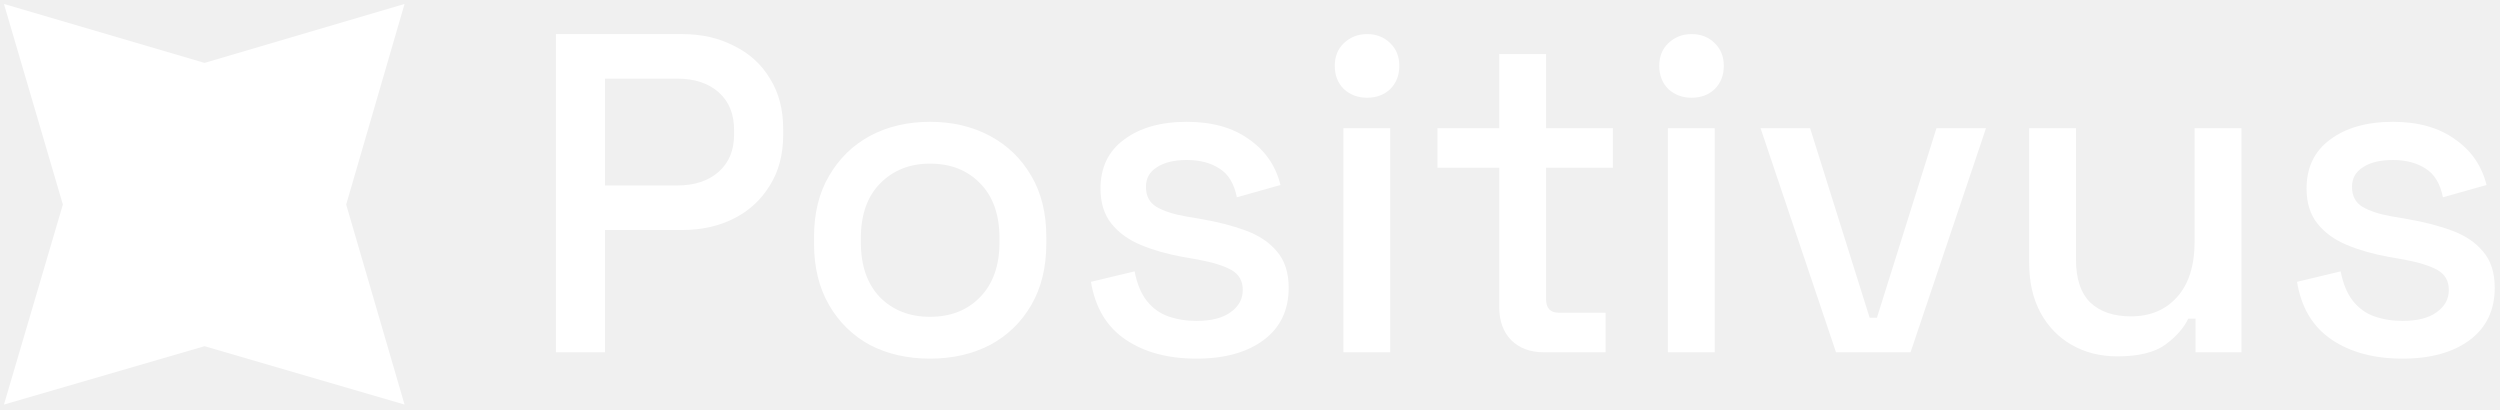
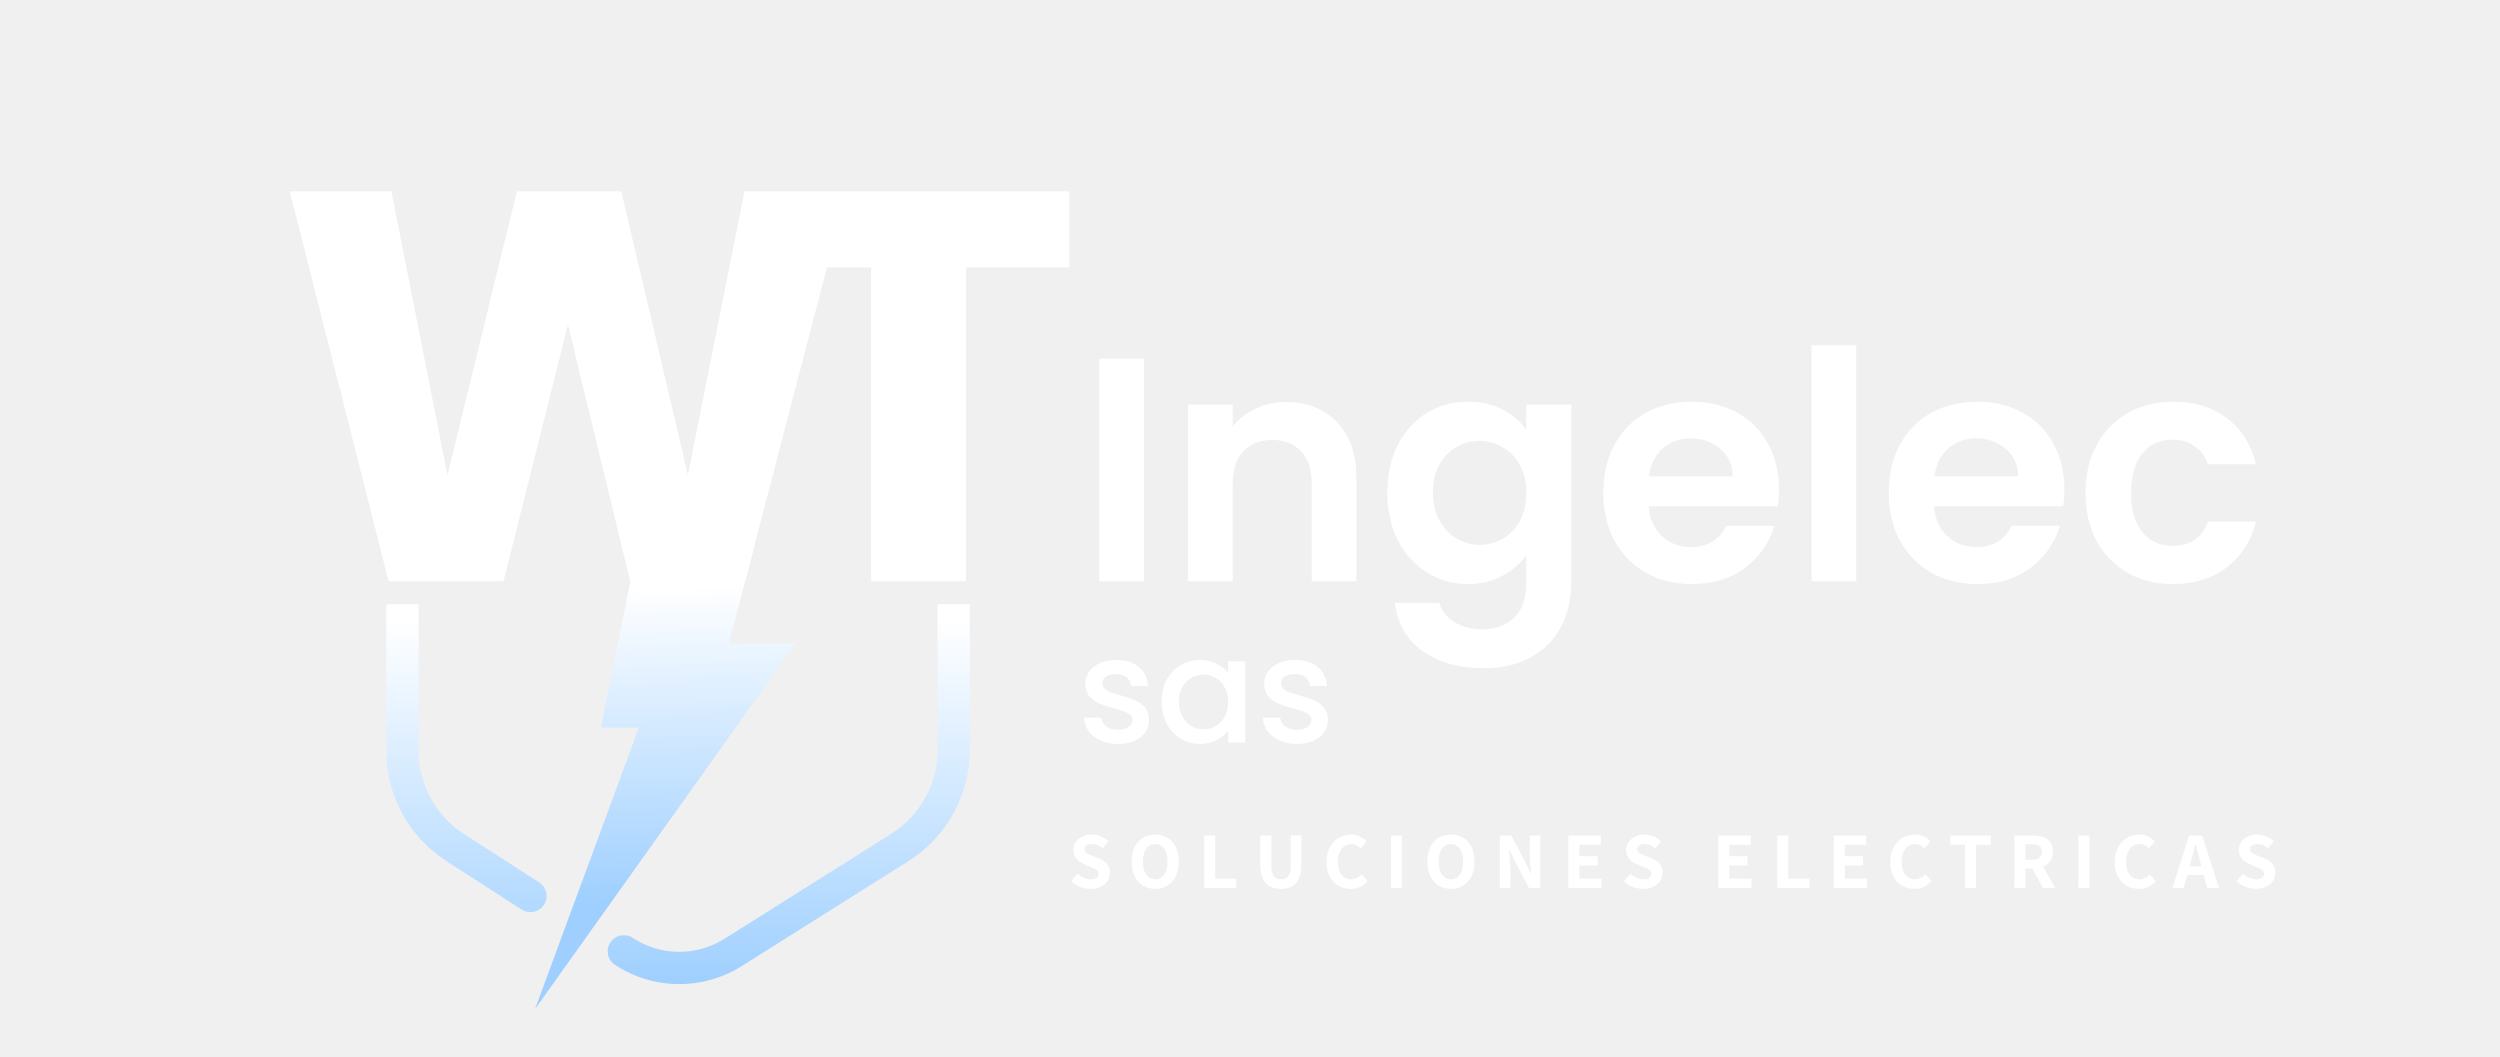
- <svg xmlns="http://www.w3.org/2000/svg" width="220" height="36" viewBox="0 0 220 36" fill="none">
-   <g clip-path="url(#clip0_403_257)">
-     <path d="M17.999 5.535L35.6 0.349L30.464 18L35.6 35.601L17.999 30.465L0.348 35.601L5.533 18L0.348 0.349L17.999 5.535Z" fill="white" />
-   </g>
-   <path d="M48.92 31V3H60.04C61.747 3 63.267 3.347 64.6 4.04C65.96 4.707 67.013 5.667 67.76 6.92C68.533 8.147 68.92 9.627 68.92 11.36V11.88C68.92 13.613 68.52 15.107 67.72 16.36C66.947 17.613 65.893 18.573 64.56 19.24C63.227 19.907 61.72 20.24 60.04 20.24H53.24V31H48.92ZM53.24 16.32H59.6C61.12 16.32 62.333 15.92 63.24 15.12C64.147 14.32 64.6 13.227 64.6 11.84V11.44C64.6 10.027 64.147 8.92 63.24 8.12C62.333 7.32 61.12 6.92 59.6 6.92H53.24V16.32Z" fill="white" />
-   <path d="M81.835 31.56C79.861 31.56 78.101 31.16 76.555 30.36C75.035 29.533 73.835 28.36 72.955 26.84C72.075 25.32 71.635 23.52 71.635 21.44V20.84C71.635 18.76 72.075 16.973 72.955 15.48C73.835 13.96 75.035 12.787 76.555 11.96C78.101 11.133 79.861 10.72 81.835 10.72C83.808 10.72 85.568 11.133 87.115 11.96C88.661 12.787 89.875 13.96 90.755 15.48C91.635 16.973 92.075 18.76 92.075 20.84V21.44C92.075 23.52 91.635 25.32 90.755 26.84C89.875 28.36 88.661 29.533 87.115 30.36C85.568 31.16 83.808 31.56 81.835 31.56ZM81.835 27.88C83.648 27.88 85.115 27.307 86.235 26.16C87.381 24.987 87.955 23.373 87.955 21.32V20.96C87.955 18.907 87.395 17.307 86.275 16.16C85.155 14.987 83.675 14.4 81.835 14.4C80.048 14.4 78.581 14.987 77.435 16.16C76.315 17.307 75.755 18.907 75.755 20.96V21.32C75.755 23.373 76.315 24.987 77.435 26.16C78.581 27.307 80.048 27.88 81.835 27.88Z" fill="white" />
-   <path d="M105.284 31.56C102.777 31.56 100.697 31 99.044 29.88C97.391 28.76 96.377 27.067 96.004 24.8L99.844 23.88C100.057 24.973 100.417 25.84 100.924 26.48C101.431 27.12 102.057 27.573 102.804 27.84C103.577 28.107 104.404 28.24 105.284 28.24C106.591 28.24 107.591 27.987 108.284 27.48C109.004 26.973 109.364 26.32 109.364 25.52C109.364 24.72 109.031 24.133 108.364 23.76C107.697 23.387 106.711 23.08 105.404 22.84L104.044 22.6C102.711 22.36 101.497 22.013 100.404 21.56C99.311 21.107 98.444 20.48 97.804 19.68C97.164 18.88 96.844 17.853 96.844 16.6C96.844 14.733 97.537 13.293 98.924 12.28C100.311 11.24 102.151 10.72 104.444 10.72C106.657 10.72 108.471 11.227 109.884 12.24C111.324 13.227 112.257 14.573 112.684 16.28L108.844 17.36C108.604 16.16 108.097 15.32 107.324 14.84C106.551 14.333 105.591 14.08 104.444 14.08C103.324 14.08 102.444 14.293 101.804 14.72C101.164 15.12 100.844 15.693 100.844 16.44C100.844 17.24 101.151 17.827 101.764 18.2C102.404 18.573 103.257 18.853 104.324 19.04L105.724 19.28C107.137 19.52 108.431 19.853 109.604 20.28C110.777 20.707 111.697 21.32 112.364 22.12C113.057 22.92 113.404 23.987 113.404 25.32C113.404 27.293 112.671 28.827 111.204 29.92C109.737 31.013 107.764 31.56 105.284 31.56Z" fill="white" />
-   <path d="M118.22 31V11.28H122.34V31H118.22ZM120.3 8.6C119.5 8.6 118.82 8.347 118.26 7.84C117.726 7.307 117.46 6.627 117.46 5.8C117.46 4.973 117.726 4.307 118.26 3.8C118.82 3.267 119.5 3 120.3 3C121.126 3 121.806 3.267 122.34 3.8C122.873 4.307 123.14 4.973 123.14 5.8C123.14 6.627 122.873 7.307 122.34 7.84C121.806 8.347 121.126 8.6 120.3 8.6Z" fill="white" />
-   <path d="M135.854 31C134.654 31 133.694 30.64 132.974 29.92C132.281 29.2 131.934 28.24 131.934 27.04V14.76H126.494V11.28H131.934V4.76H136.054V11.28H141.934V14.76H136.054V26.32C136.054 27.12 136.427 27.52 137.174 27.52H141.294V31H135.854Z" fill="white" />
-   <path d="M146.774 31V11.28H150.894V31H146.774ZM148.854 8.6C148.054 8.6 147.374 8.347 146.814 7.84C146.281 7.307 146.014 6.627 146.014 5.8C146.014 4.973 146.281 4.307 146.814 3.8C147.374 3.267 148.054 3 148.854 3C149.681 3 150.361 3.267 150.894 3.8C151.428 4.307 151.694 4.973 151.694 5.8C151.694 6.627 151.428 7.307 150.894 7.84C150.361 8.347 149.681 8.6 148.854 8.6Z" fill="white" />
-   <path d="M161.569 31L154.929 11.28H159.289L164.529 27.96H165.169L170.409 11.28H174.769L168.129 31H161.569Z" fill="white" />
-   <path d="M186.326 31.36C184.833 31.36 183.5 31.027 182.326 30.36C181.153 29.693 180.233 28.747 179.566 27.52C178.9 26.293 178.566 24.827 178.566 23.12V11.28H182.686V22.84C182.686 24.547 183.113 25.813 183.966 26.64C184.82 27.44 186.006 27.84 187.526 27.84C189.206 27.84 190.553 27.28 191.566 26.16C192.606 25.013 193.126 23.373 193.126 21.24V11.28H197.246V31H193.206V28.04H192.566C192.193 28.84 191.526 29.6 190.566 30.32C189.606 31.013 188.193 31.36 186.326 31.36Z" fill="white" />
-   <path d="M211.417 31.56C208.91 31.56 206.83 31 205.177 29.88C203.523 28.76 202.51 27.067 202.137 24.8L205.977 23.88C206.19 24.973 206.55 25.84 207.057 26.48C207.563 27.12 208.19 27.573 208.937 27.84C209.71 28.107 210.537 28.24 211.417 28.24C212.723 28.24 213.723 27.987 214.417 27.48C215.137 26.973 215.497 26.32 215.497 25.52C215.497 24.72 215.163 24.133 214.497 23.76C213.83 23.387 212.843 23.08 211.537 22.84L210.177 22.6C208.843 22.36 207.63 22.013 206.537 21.56C205.443 21.107 204.577 20.48 203.937 19.68C203.297 18.88 202.977 17.853 202.977 16.6C202.977 14.733 203.67 13.293 205.057 12.28C206.443 11.24 208.283 10.72 210.577 10.72C212.79 10.72 214.603 11.227 216.017 12.24C217.457 13.227 218.39 14.573 218.817 16.28L214.977 17.36C214.737 16.16 214.23 15.32 213.457 14.84C212.683 14.333 211.723 14.08 210.577 14.08C209.457 14.08 208.577 14.293 207.937 14.72C207.297 15.12 206.977 15.693 206.977 16.44C206.977 17.24 207.283 17.827 207.897 18.2C208.537 18.573 209.39 18.853 210.457 19.04L211.857 19.28C213.27 19.52 214.563 19.853 215.737 20.28C216.91 20.707 217.83 21.32 218.497 22.12C219.19 22.92 219.537 23.987 219.537 25.32C219.537 27.293 218.803 28.827 217.337 29.92C215.87 31.013 213.897 31.56 211.417 31.56Z" fill="white" />
+ <svg xmlns="http://www.w3.org/2000/svg" width="1084" height="458" viewBox="0 0 1084 458" fill="none">
+   <path d="M472.825 385.418C471.338 385.418 469.852 385.139 468.366 384.582C466.903 384.001 465.602 383.177 464.464 382.109L467.216 378.834C468.029 379.577 468.935 380.169 469.933 380.611C470.955 381.052 471.954 381.273 472.929 381.273C474.067 381.273 474.915 381.064 475.472 380.646C476.053 380.204 476.343 379.601 476.343 378.834C476.343 378.323 476.204 377.905 475.925 377.58C475.646 377.255 475.252 376.976 474.741 376.744C474.253 376.489 473.672 376.221 472.999 375.943L470.003 374.654C469.213 374.329 468.47 373.899 467.774 373.365C467.077 372.831 466.508 372.169 466.067 371.379C465.625 370.567 465.405 369.614 465.405 368.523C465.405 367.269 465.742 366.142 466.415 365.144C467.112 364.145 468.052 363.356 469.237 362.775C470.444 362.171 471.815 361.869 473.347 361.869C474.671 361.869 475.96 362.125 477.214 362.636C478.491 363.147 479.606 363.866 480.558 364.795L478.12 367.826C477.4 367.246 476.657 366.793 475.89 366.468C475.124 366.142 474.276 365.98 473.347 365.98C472.418 365.98 471.664 366.177 471.083 366.572C470.526 366.967 470.247 367.524 470.247 368.244C470.247 368.732 470.398 369.138 470.7 369.463C471.002 369.789 471.42 370.079 471.954 370.334C472.511 370.567 473.115 370.822 473.765 371.101L476.691 372.285C477.62 372.657 478.422 373.121 479.095 373.678C479.769 374.236 480.291 374.909 480.663 375.699C481.058 376.465 481.255 377.383 481.255 378.451C481.255 379.705 480.918 380.866 480.245 381.934C479.594 382.98 478.631 383.827 477.353 384.477C476.099 385.105 474.59 385.418 472.825 385.418ZM500.929 385.418C498.908 385.418 497.12 384.942 495.564 383.99C494.031 383.038 492.835 381.679 491.976 379.914C491.117 378.126 490.687 376.001 490.687 373.539C490.687 371.077 491.117 368.976 491.976 367.234C492.835 365.492 494.031 364.168 495.564 363.263C497.12 362.334 498.908 361.869 500.929 361.869C502.949 361.869 504.726 362.334 506.258 363.263C507.791 364.168 508.987 365.492 509.846 367.234C510.706 368.976 511.135 371.077 511.135 373.539C511.135 376.001 510.706 378.126 509.846 379.914C508.987 381.679 507.791 383.038 506.258 383.99C504.726 384.942 502.949 385.418 500.929 385.418ZM500.929 381.273C501.997 381.273 502.926 380.959 503.715 380.332C504.528 379.705 505.144 378.811 505.562 377.65C506.003 376.489 506.224 375.118 506.224 373.539C506.224 371.96 506.003 370.613 505.562 369.498C505.144 368.36 504.528 367.489 503.715 366.886C502.926 366.282 501.997 365.98 500.929 365.98C499.837 365.98 498.885 366.282 498.072 366.886C497.282 367.489 496.667 368.36 496.226 369.498C495.808 370.613 495.599 371.96 495.599 373.539C495.599 375.118 495.808 376.489 496.226 377.65C496.667 378.811 497.282 379.705 498.072 380.332C498.885 380.959 499.837 381.273 500.929 381.273ZM522.132 385V362.287H526.904V380.994H536.031V385H522.132ZM555.424 385.418C554.007 385.418 552.741 385.209 551.627 384.791C550.512 384.373 549.571 383.734 548.805 382.875C548.039 382.016 547.458 380.901 547.063 379.531C546.668 378.161 546.471 376.535 546.471 374.654V362.287H551.278V375.107C551.278 376.639 551.441 377.859 551.766 378.764C552.091 379.67 552.567 380.32 553.194 380.715C553.821 381.087 554.564 381.273 555.424 381.273C556.306 381.273 557.061 381.087 557.688 380.715C558.315 380.32 558.803 379.67 559.151 378.764C559.499 377.859 559.674 376.639 559.674 375.107V362.287H564.272V374.654C564.272 376.535 564.074 378.161 563.68 379.531C563.308 380.901 562.739 382.016 561.973 382.875C561.23 383.734 560.301 384.373 559.186 384.791C558.094 385.209 556.84 385.418 555.424 385.418ZM585.665 385.418C583.737 385.418 581.984 384.977 580.405 384.094C578.825 383.212 577.56 381.9 576.607 380.158C575.655 378.416 575.179 376.28 575.179 373.748C575.179 371.867 575.458 370.195 576.015 368.732C576.573 367.269 577.339 366.026 578.314 365.004C579.313 363.959 580.451 363.181 581.728 362.67C583.029 362.136 584.387 361.869 585.804 361.869C587.267 361.869 588.568 362.16 589.706 362.74C590.867 363.321 591.819 364.006 592.562 364.795L590.019 367.861C589.438 367.304 588.823 366.851 588.173 366.502C587.523 366.154 586.768 365.98 585.909 365.98C584.817 365.98 583.83 366.293 582.947 366.92C582.065 367.524 581.368 368.395 580.857 369.533C580.346 370.671 580.091 372.03 580.091 373.609C580.091 375.211 580.323 376.593 580.788 377.754C581.252 378.892 581.914 379.763 582.773 380.367C583.656 380.971 584.678 381.273 585.839 381.273C586.791 381.273 587.639 381.064 588.382 380.646C589.148 380.228 589.822 379.705 590.402 379.078L592.945 382.074C592.016 383.165 590.936 384.001 589.706 384.582C588.475 385.139 587.128 385.418 585.665 385.418ZM603.12 385V362.287H607.892V385H603.12ZM629.139 385.418C627.119 385.418 625.331 384.942 623.775 383.99C622.242 383.038 621.046 381.679 620.187 379.914C619.327 378.126 618.898 376.001 618.898 373.539C618.898 371.077 619.327 368.976 620.187 367.234C621.046 365.492 622.242 364.168 623.775 363.263C625.331 362.334 627.119 361.869 629.139 361.869C631.16 361.869 632.936 362.334 634.469 363.263C636.002 364.168 637.198 365.492 638.057 367.234C638.916 368.976 639.346 371.077 639.346 373.539C639.346 376.001 638.916 378.126 638.057 379.914C637.198 381.679 636.002 383.038 634.469 383.99C632.936 384.942 631.16 385.418 629.139 385.418ZM629.139 381.273C630.208 381.273 631.137 380.959 631.926 380.332C632.739 379.705 633.354 378.811 633.772 377.65C634.214 376.489 634.434 375.118 634.434 373.539C634.434 371.96 634.214 370.613 633.772 369.498C633.354 368.36 632.739 367.489 631.926 366.886C631.137 366.282 630.208 365.98 629.139 365.98C628.048 365.98 627.096 366.282 626.283 366.886C625.493 367.489 624.878 368.36 624.437 369.498C624.018 370.613 623.809 371.96 623.809 373.539C623.809 375.118 624.018 376.489 624.437 377.65C624.878 378.811 625.493 379.705 626.283 380.332C627.096 380.959 628.048 381.273 629.139 381.273ZM650.342 385V362.287H655.254L661.525 374.062L663.824 379.008H663.963C663.847 377.801 663.708 376.477 663.545 375.037C663.406 373.597 663.336 372.215 663.336 370.892V362.287H667.899V385H662.988L656.717 373.191L654.418 368.279H654.279C654.395 369.487 654.523 370.799 654.662 372.215C654.825 373.632 654.906 375.002 654.906 376.326V385H650.342ZM680.026 385V362.287H694.1V366.293H684.798V371.24H692.706V375.281H684.798V380.994H694.448V385H680.026ZM712.49 385.418C711.004 385.418 709.517 385.139 708.031 384.582C706.568 384.001 705.267 383.177 704.129 382.109L706.881 378.834C707.694 379.577 708.6 380.169 709.599 380.611C710.62 381.052 711.619 381.273 712.594 381.273C713.732 381.273 714.58 381.064 715.137 380.646C715.718 380.204 716.008 379.601 716.008 378.834C716.008 378.323 715.869 377.905 715.59 377.58C715.312 377.255 714.917 376.976 714.406 376.744C713.918 376.489 713.338 376.221 712.664 375.943L709.668 374.654C708.879 374.329 708.135 373.899 707.439 373.365C706.742 372.831 706.173 372.169 705.732 371.379C705.291 370.567 705.07 369.614 705.07 368.523C705.07 367.269 705.407 366.142 706.08 365.144C706.777 364.145 707.717 363.356 708.902 362.775C710.109 362.171 711.48 361.869 713.012 361.869C714.336 361.869 715.625 362.125 716.879 362.636C718.156 363.147 719.271 363.866 720.223 364.795L717.785 367.826C717.065 367.246 716.322 366.793 715.555 366.468C714.789 366.142 713.941 365.98 713.012 365.98C712.083 365.98 711.329 366.177 710.748 366.572C710.191 366.967 709.912 367.524 709.912 368.244C709.912 368.732 710.063 369.138 710.365 369.463C710.667 369.789 711.085 370.079 711.619 370.334C712.176 370.567 712.78 370.822 713.43 371.101L716.357 372.285C717.286 372.657 718.087 373.121 718.76 373.678C719.434 374.236 719.956 374.909 720.328 375.699C720.723 376.465 720.92 377.383 720.92 378.451C720.92 379.705 720.583 380.866 719.91 381.934C719.26 382.98 718.296 383.827 717.019 384.477C715.764 385.105 714.255 385.418 712.49 385.418ZM745.059 385V362.287H759.133V366.293H749.832V371.24H757.74V375.281H749.832V380.994H759.481V385H745.059ZM770.661 385V362.287H775.433V380.994H784.56V385H770.661ZM795.139 385V362.287H809.213V366.293H799.912V371.24H807.82V375.281H799.912V380.994H809.561V385H795.139ZM830.112 385.418C828.184 385.418 826.431 384.977 824.851 384.094C823.272 383.212 822.006 381.9 821.054 380.158C820.102 378.416 819.626 376.28 819.626 373.748C819.626 371.867 819.905 370.195 820.462 368.732C821.019 367.269 821.786 366.026 822.761 365.004C823.76 363.959 824.898 363.181 826.175 362.67C827.476 362.136 828.834 361.869 830.251 361.869C831.714 361.869 833.014 362.16 834.152 362.74C835.314 363.321 836.266 364.006 837.009 364.795L834.466 367.861C833.885 367.304 833.27 366.851 832.62 366.502C831.969 366.154 831.215 365.98 830.355 365.98C829.264 365.98 828.277 366.293 827.394 366.92C826.512 367.524 825.815 368.395 825.304 369.533C824.793 370.671 824.538 372.03 824.538 373.609C824.538 375.211 824.77 376.593 825.235 377.754C825.699 378.892 826.361 379.763 827.22 380.367C828.103 380.971 829.125 381.273 830.286 381.273C831.238 381.273 832.086 381.064 832.829 380.646C833.595 380.228 834.269 379.705 834.849 379.078L837.392 382.074C836.463 383.165 835.383 384.001 834.152 384.582C832.922 385.139 831.575 385.418 830.112 385.418ZM852.061 385V366.293H845.686V362.287H863.208V366.293H856.833V385H852.061ZM873.44 385V362.287H881.452C883.055 362.287 884.506 362.496 885.807 362.914C887.107 363.332 888.141 364.052 888.907 365.074C889.697 366.096 890.092 367.489 890.092 369.254C890.092 370.95 889.697 372.343 888.907 373.435C888.141 374.503 887.107 375.304 885.807 375.838C884.506 376.349 883.055 376.605 881.452 376.605H878.213V385H873.44ZM885.772 385L880.582 375.316L883.926 372.32L891.137 385H885.772ZM878.213 372.773H881.034C882.451 372.773 883.531 372.482 884.274 371.902C885.017 371.298 885.389 370.416 885.389 369.254C885.389 368.07 885.017 367.246 884.274 366.781C883.531 366.317 882.451 366.084 881.034 366.084H878.213V372.773ZM901.185 385V362.287H905.957V385H901.185ZM927.448 385.418C925.52 385.418 923.767 384.977 922.188 384.094C920.609 383.212 919.343 381.9 918.391 380.158C917.439 378.416 916.963 376.28 916.963 373.748C916.963 371.867 917.241 370.195 917.799 368.732C918.356 367.269 919.122 366.026 920.098 365.004C921.096 363.959 922.234 363.181 923.512 362.67C924.812 362.136 926.171 361.869 927.587 361.869C929.05 361.869 930.351 362.16 931.489 362.74C932.65 363.321 933.602 364.006 934.345 364.795L931.802 367.861C931.222 367.304 930.606 366.851 929.956 366.502C929.306 366.154 928.551 365.98 927.692 365.98C926.6 365.98 925.613 366.293 924.731 366.92C923.848 367.524 923.152 368.395 922.641 369.533C922.13 370.671 921.874 372.03 921.874 373.609C921.874 375.211 922.107 376.593 922.571 377.754C923.036 378.892 923.697 379.763 924.557 380.367C925.439 380.971 926.461 381.273 927.622 381.273C928.574 381.273 929.422 381.064 930.165 380.646C930.932 380.228 931.605 379.705 932.186 379.078L934.729 382.074C933.8 383.165 932.72 384.001 931.489 384.582C930.258 385.139 928.911 385.418 927.448 385.418ZM941.977 385L949.188 362.287H954.901L962.112 385H957.061L953.926 373.295C953.601 372.134 953.275 370.915 952.95 369.638C952.648 368.36 952.335 367.118 952.01 365.91H951.87C951.592 367.118 951.29 368.36 950.965 369.638C950.663 370.915 950.349 372.134 950.024 373.295L946.854 385H941.977ZM946.575 379.357V375.629H957.444V379.357H946.575ZM978.184 385.418C976.697 385.418 975.211 385.139 973.725 384.582C972.262 384.001 970.961 383.177 969.823 382.109L972.575 378.834C973.388 379.577 974.294 380.169 975.292 380.611C976.314 381.052 977.313 381.273 978.288 381.273C979.426 381.273 980.274 381.064 980.831 380.646C981.412 380.204 981.702 379.601 981.702 378.834C981.702 378.323 981.563 377.905 981.284 377.58C981.005 377.255 980.611 376.976 980.1 376.744C979.612 376.489 979.031 376.221 978.358 375.943L975.362 374.654C974.572 374.329 973.829 373.899 973.133 373.365C972.436 372.831 971.867 372.169 971.426 371.379C970.984 370.567 970.764 369.614 970.764 368.523C970.764 367.269 971.1 366.142 971.774 365.144C972.471 364.145 973.411 363.356 974.596 362.775C975.803 362.171 977.173 361.869 978.706 361.869C980.03 361.869 981.319 362.125 982.573 362.636C983.85 363.147 984.965 363.866 985.917 364.795L983.479 367.826C982.759 367.246 982.016 366.793 981.249 366.468C980.483 366.142 979.635 365.98 978.706 365.98C977.777 365.98 977.022 366.177 976.442 366.572C975.885 366.967 975.606 367.524 975.606 368.244C975.606 368.732 975.757 369.138 976.059 369.463C976.361 369.789 976.779 370.079 977.313 370.334C977.87 370.567 978.474 370.822 979.124 371.101L982.05 372.285C982.979 372.657 983.781 373.121 984.454 373.678C985.128 374.236 985.65 374.909 986.022 375.699C986.416 376.465 986.614 377.383 986.614 378.451C986.614 379.705 986.277 380.866 985.604 381.934C984.953 382.98 983.99 383.827 982.712 384.477C981.458 385.105 979.949 385.418 978.184 385.418Z" fill="white" />
+   <path d="M496.031 155.532V252H476.682V155.532H496.031ZM557.577 174.328C566.698 174.328 574.069 177.231 579.69 183.035C585.31 188.748 588.12 196.764 588.12 207.083V252H568.772V209.709C568.772 203.628 567.251 198.975 564.211 195.75C561.17 192.433 557.024 190.775 551.772 190.775C546.428 190.775 542.19 192.433 539.057 195.75C536.017 198.975 534.496 203.628 534.496 209.709V252H515.148V175.434H534.496V184.97C537.076 181.653 540.347 179.073 544.309 177.231C548.363 175.296 552.786 174.328 557.577 174.328ZM636.511 174.19C642.223 174.19 647.245 175.342 651.575 177.645C655.906 179.856 659.315 182.759 661.803 186.352V175.434H681.29V252.553C681.29 259.647 679.862 265.959 677.005 271.487C674.149 277.107 669.865 281.53 664.152 284.755C658.44 288.072 651.529 289.73 643.421 289.73C632.549 289.73 623.612 287.196 616.609 282.129C609.699 277.061 605.783 270.151 604.862 261.398H624.072C625.086 264.899 627.251 267.663 630.568 269.69C633.977 271.81 638.077 272.869 642.868 272.869C648.489 272.869 653.05 271.165 656.551 267.755C660.052 264.439 661.803 259.371 661.803 252.553V240.667C659.315 244.26 655.86 247.255 651.437 249.65C647.107 252.046 642.131 253.244 636.511 253.244C630.061 253.244 624.164 251.585 618.82 248.268C613.477 244.951 609.238 240.299 606.106 234.31C603.065 228.229 601.545 221.272 601.545 213.441C601.545 205.701 603.065 198.837 606.106 192.848C609.238 186.859 613.43 182.252 618.682 179.027C624.026 175.802 629.969 174.19 636.511 174.19ZM661.803 213.717C661.803 209.018 660.881 205.01 659.038 201.693C657.196 198.284 654.708 195.704 651.575 193.953C648.443 192.111 645.08 191.189 641.486 191.189C637.893 191.189 634.576 192.065 631.535 193.815C628.495 195.566 626.007 198.146 624.072 201.555C622.23 204.872 621.308 208.834 621.308 213.441C621.308 218.047 622.23 222.101 624.072 225.603C626.007 229.012 628.495 231.638 631.535 233.48C634.668 235.323 637.985 236.245 641.486 236.245C645.08 236.245 648.443 235.369 651.575 233.619C654.708 231.776 657.196 229.196 659.038 225.879C660.881 222.47 661.803 218.416 661.803 213.717ZM771.363 212.058C771.363 214.823 771.179 217.31 770.81 219.522H714.837C715.298 225.05 717.233 229.38 720.642 232.513C724.051 235.646 728.243 237.212 733.218 237.212C740.405 237.212 745.519 234.125 748.559 227.952H769.428C767.217 235.323 762.979 241.404 756.713 246.195C750.448 250.894 742.755 253.244 733.633 253.244C726.262 253.244 719.628 251.631 713.731 248.407C707.927 245.09 703.366 240.437 700.049 234.448C696.824 228.459 695.212 221.549 695.212 213.717C695.212 205.793 696.824 198.837 700.049 192.848C703.274 186.859 707.788 182.252 713.593 179.027C719.398 175.802 726.078 174.19 733.633 174.19C740.912 174.19 747.408 175.756 753.12 178.889C758.925 182.022 763.393 186.49 766.526 192.295C769.751 198.007 771.363 204.595 771.363 212.058ZM751.323 206.53C751.231 201.555 749.435 197.593 745.933 194.644C742.432 191.604 738.148 190.084 733.08 190.084C728.289 190.084 724.235 191.558 720.918 194.506C717.693 197.363 715.712 201.371 714.975 206.53H751.323ZM804.835 149.727V252H785.486V149.727H804.835ZM895.128 212.058C895.128 214.823 894.944 217.31 894.575 219.522H838.602C839.062 225.05 840.997 229.38 844.406 232.513C847.815 235.646 852.008 237.212 856.983 237.212C864.17 237.212 869.283 234.125 872.324 227.952H893.193C890.982 235.323 886.743 241.404 880.478 246.195C874.213 250.894 866.519 253.244 857.398 253.244C850.027 253.244 843.393 251.631 837.496 248.407C831.691 245.09 827.131 240.437 823.814 234.448C820.589 228.459 818.976 221.549 818.976 213.717C818.976 205.793 820.589 198.837 823.814 192.848C827.038 186.859 831.553 182.252 837.358 179.027C843.162 175.802 849.842 174.19 857.398 174.19C864.677 174.19 871.172 175.756 876.885 178.889C882.689 182.022 887.158 186.49 890.291 192.295C893.516 198.007 895.128 204.595 895.128 212.058ZM875.088 206.53C874.996 201.555 873.199 197.593 869.698 194.644C866.197 191.604 861.912 190.084 856.845 190.084C852.054 190.084 848 191.558 844.683 194.506C841.458 197.363 839.477 201.371 838.74 206.53H875.088ZM904.275 213.717C904.275 205.793 905.888 198.883 909.113 192.986C912.337 186.997 916.806 182.39 922.519 179.165C928.231 175.848 934.773 174.19 942.144 174.19C951.634 174.19 959.466 176.586 965.639 181.377C971.904 186.076 976.097 192.71 978.216 201.278H957.347C956.241 197.961 954.352 195.382 951.68 193.539C949.1 191.604 945.875 190.636 942.006 190.636C936.477 190.636 932.101 192.664 928.876 196.718C925.651 200.679 924.039 206.346 924.039 213.717C924.039 220.996 925.651 226.662 928.876 230.716C932.101 234.678 936.477 236.659 942.006 236.659C949.837 236.659 954.951 233.158 957.347 226.155H978.216C976.097 234.448 971.904 241.036 965.639 245.919C959.374 250.802 951.542 253.244 942.144 253.244C934.773 253.244 928.231 251.631 922.519 248.407C916.806 245.09 912.337 240.483 909.113 234.586C905.888 228.597 904.275 221.641 904.275 213.717Z" fill="white" />
+   <path d="M484.725 322.576C481.952 322.576 479.456 322.085 477.237 321.104C475.061 320.08 473.333 318.715 472.053 317.008C470.773 315.259 470.09 313.317 470.005 311.184H477.557C477.685 312.677 478.389 313.936 479.669 314.96C480.992 315.941 482.634 316.432 484.597 316.432C486.645 316.432 488.224 316.048 489.333 315.28C490.485 314.469 491.061 313.445 491.061 312.208C491.061 310.885 490.421 309.904 489.141 309.264C487.904 308.624 485.92 307.92 483.189 307.152C480.544 306.427 478.389 305.723 476.725 305.04C475.061 304.357 473.61 303.312 472.373 301.904C471.178 300.496 470.581 298.64 470.581 296.336C470.581 294.459 471.136 292.752 472.245 291.216C473.354 289.637 474.933 288.4 476.981 287.504C479.072 286.608 481.461 286.16 484.149 286.16C488.16 286.16 491.381 287.184 493.813 289.232C496.288 291.237 497.61 293.989 497.781 297.488H490.485C490.357 295.909 489.717 294.651 488.565 293.712C487.413 292.773 485.856 292.304 483.893 292.304C481.973 292.304 480.501 292.667 479.477 293.392C478.453 294.117 477.941 295.077 477.941 296.272C477.941 297.211 478.282 298 478.965 298.64C479.648 299.28 480.48 299.792 481.461 300.176C482.442 300.517 483.893 300.965 485.813 301.52C488.373 302.203 490.464 302.907 492.085 303.632C493.749 304.315 495.178 305.339 496.373 306.704C497.568 308.069 498.186 309.883 498.229 312.144C498.229 314.149 497.674 315.941 496.565 317.52C495.456 319.099 493.877 320.336 491.829 321.232C489.824 322.128 487.456 322.576 484.725 322.576ZM503.681 304.208C503.681 300.667 504.406 297.531 505.857 294.8C507.35 292.069 509.355 289.957 511.873 288.464C514.433 286.928 517.249 286.16 520.321 286.16C523.094 286.16 525.505 286.715 527.553 287.824C529.643 288.891 531.307 290.235 532.545 291.856V286.736H539.905V322H532.545V316.752C531.307 318.416 529.622 319.803 527.489 320.912C525.355 322.021 522.923 322.576 520.193 322.576C517.163 322.576 514.39 321.808 511.873 320.272C509.355 318.693 507.35 316.517 505.857 313.744C504.406 310.928 503.681 307.749 503.681 304.208ZM532.545 304.336C532.545 301.904 532.033 299.792 531.009 298C530.027 296.208 528.726 294.843 527.105 293.904C525.483 292.965 523.734 292.496 521.857 292.496C519.979 292.496 518.23 292.965 516.609 293.904C514.987 294.8 513.665 296.144 512.641 297.936C511.659 299.685 511.169 301.776 511.169 304.208C511.169 306.64 511.659 308.773 512.641 310.608C513.665 312.443 514.987 313.851 516.609 314.832C518.273 315.771 520.022 316.24 521.857 316.24C523.734 316.24 525.483 315.771 527.105 314.832C528.726 313.893 530.027 312.528 531.009 310.736C532.033 308.901 532.545 306.768 532.545 304.336ZM562.288 322.576C559.514 322.576 557.018 322.085 554.8 321.104C552.624 320.08 550.896 318.715 549.616 317.008C548.336 315.259 547.653 313.317 547.568 311.184H555.12C555.248 312.677 555.952 313.936 557.232 314.96C558.554 315.941 560.197 316.432 562.16 316.432C564.208 316.432 565.786 316.048 566.896 315.28C568.048 314.469 568.624 313.445 568.624 312.208C568.624 310.885 567.984 309.904 566.704 309.264C565.466 308.624 563.482 307.92 560.752 307.152C558.106 306.427 555.952 305.723 554.288 305.04C552.624 304.357 551.173 303.312 549.936 301.904C548.741 300.496 548.144 298.64 548.144 296.336C548.144 294.459 548.698 292.752 549.808 291.216C550.917 289.637 552.496 288.4 554.544 287.504C556.634 286.608 559.024 286.16 561.712 286.16C565.722 286.16 568.944 287.184 571.376 289.232C573.85 291.237 575.173 293.989 575.344 297.488H568.048C567.92 295.909 567.28 294.651 566.128 293.712C564.976 292.773 563.418 292.304 561.456 292.304C559.536 292.304 558.064 292.667 557.04 293.392C556.016 294.117 555.504 295.077 555.504 296.272C555.504 297.211 555.845 298 556.528 298.64C557.21 299.28 558.042 299.792 559.024 300.176C560.005 300.517 561.456 300.965 563.376 301.52C565.936 302.203 568.026 302.907 569.648 303.632C571.312 304.315 572.741 305.339 573.936 306.704C575.13 308.069 575.749 309.883 575.792 312.144C575.792 314.149 575.237 315.941 574.128 317.52C573.018 319.099 571.44 320.336 569.392 321.232C567.386 322.128 565.018 322.576 562.288 322.576Z" fill="white" />
+   <path d="M420.512 269V262H406.512V269H420.512ZM181.489 269V262H167.489V269H181.489ZM274.354 406.657C271.127 404.528 266.785 405.419 264.657 408.646C262.528 411.873 263.419 416.215 266.646 418.343L274.354 406.657ZM226.21 394.385C229.46 396.478 233.792 395.54 235.885 392.29C237.978 389.04 237.04 384.708 233.79 382.615L226.21 394.385ZM317.823 413L314.093 407.077L317.823 413ZM413.512 269H406.512V325.146H413.512H420.512V269H413.512ZM390.153 367.458L386.423 361.534L314.093 407.077L317.823 413L321.552 418.924L393.882 373.381L390.153 367.458ZM174.489 325.479H181.489V269H174.489H167.489V325.479H174.489ZM197.416 367.516L193.626 373.401L226.21 394.385L230 388.5L233.79 382.615L201.206 361.631L197.416 367.516ZM174.489 325.479H167.489C167.489 344.857 177.334 362.909 193.626 373.401L197.416 367.516L201.206 361.631C188.916 353.715 181.489 340.098 181.489 325.479H174.489ZM317.823 413L314.093 407.077C301.912 414.746 286.37 414.582 274.354 406.657L270.5 412.5L266.646 418.343C283.249 429.294 304.722 429.521 321.552 418.924L317.823 413ZM413.512 325.146H406.512C406.512 339.921 398.926 353.662 386.423 361.534L390.153 367.458L393.882 373.381C410.456 362.946 420.512 344.732 420.512 325.146H413.512Z" fill="url(#paint0_linear_58_11)" />
+   <path d="M367.15 82.963L323.085 252H273.241L246.272 140.754L218.34 252H168.496L125.635 82.963H169.7L194.02 206.009L224.119 82.963H269.388L298.283 206.009L322.844 82.963H367.15ZM463.65 82.963V115.952H418.862V252H377.686V115.952H332.899V82.963H463.65Z" fill="white" />
+   <path d="M260.5 315.5L276 239H326.5L316 279H345L232 437.5L277 315.5H260.5Z" fill="url(#paint1_linear_58_11)" />
  <defs>
-     <clipPath id="clip0_403_257">
-       <rect width="36" height="36" fill="white" />
-     </clipPath>
+     <linearGradient id="paint0_linear_58_11" x1="294" y1="269" x2="294" y2="428" gradientUnits="userSpaceOnUse">
+       <stop stop-color="white" />
+       <stop offset="1" stop-color="#9ECFFF" />
+     </linearGradient>
+     <linearGradient id="paint1_linear_58_11" x1="289" y1="254.5" x2="292.5" y2="391.5" gradientUnits="userSpaceOnUse">
+       <stop stop-color="white" />
+       <stop offset="1" stop-color="#9ECFFF" />
+     </linearGradient>
  </defs>
</svg>
